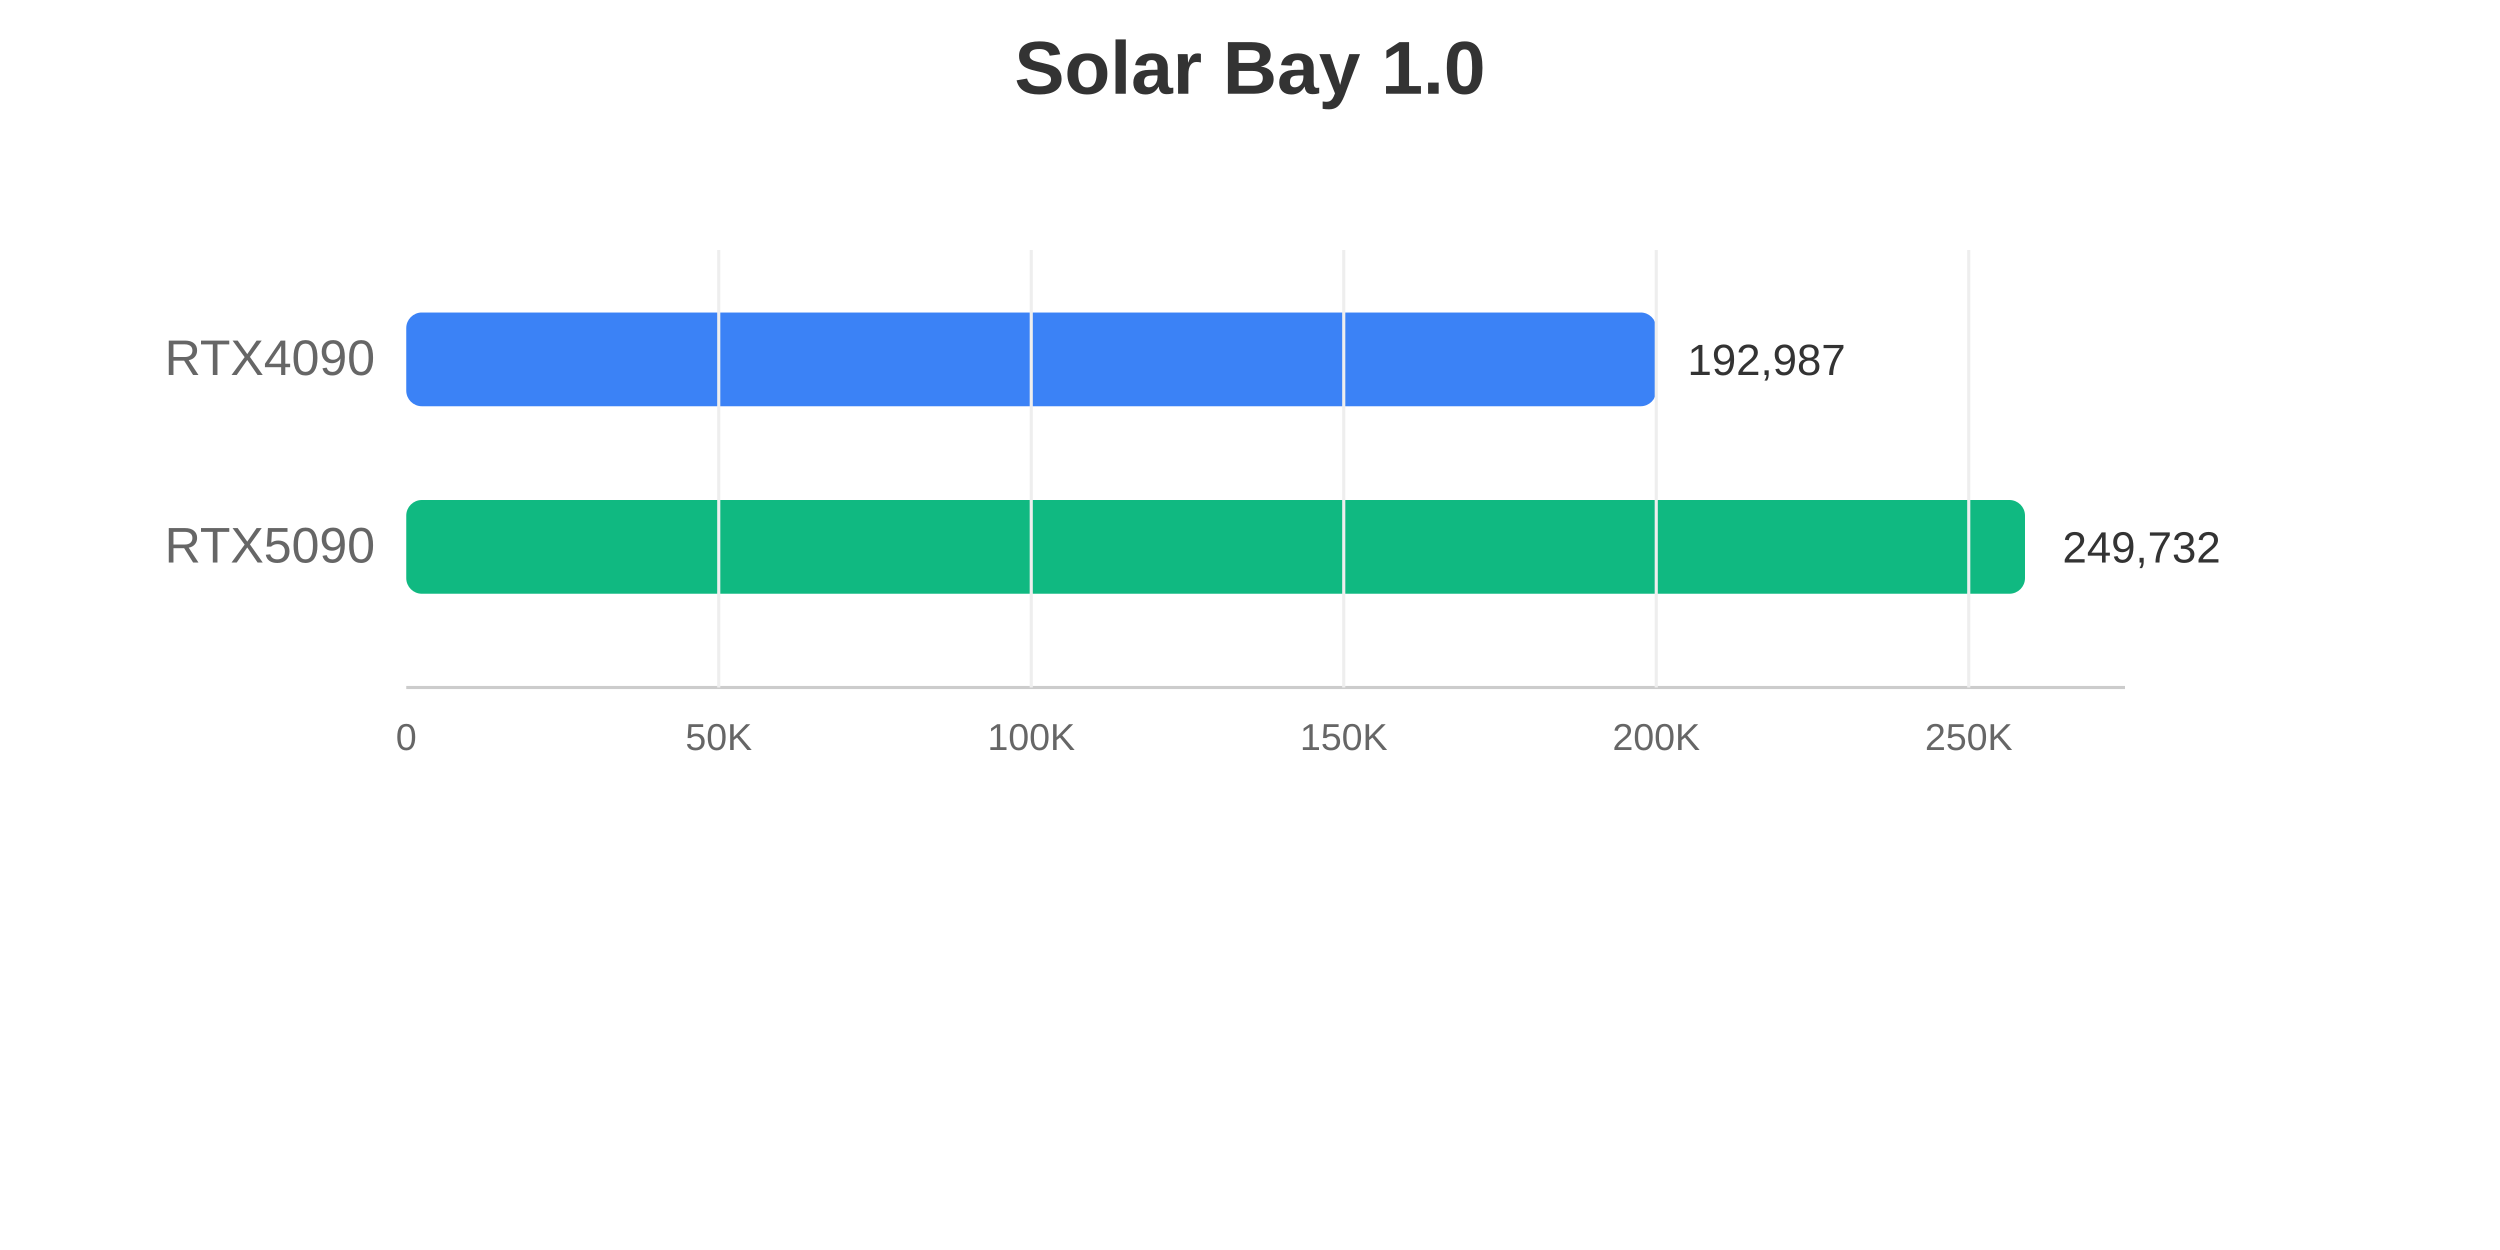
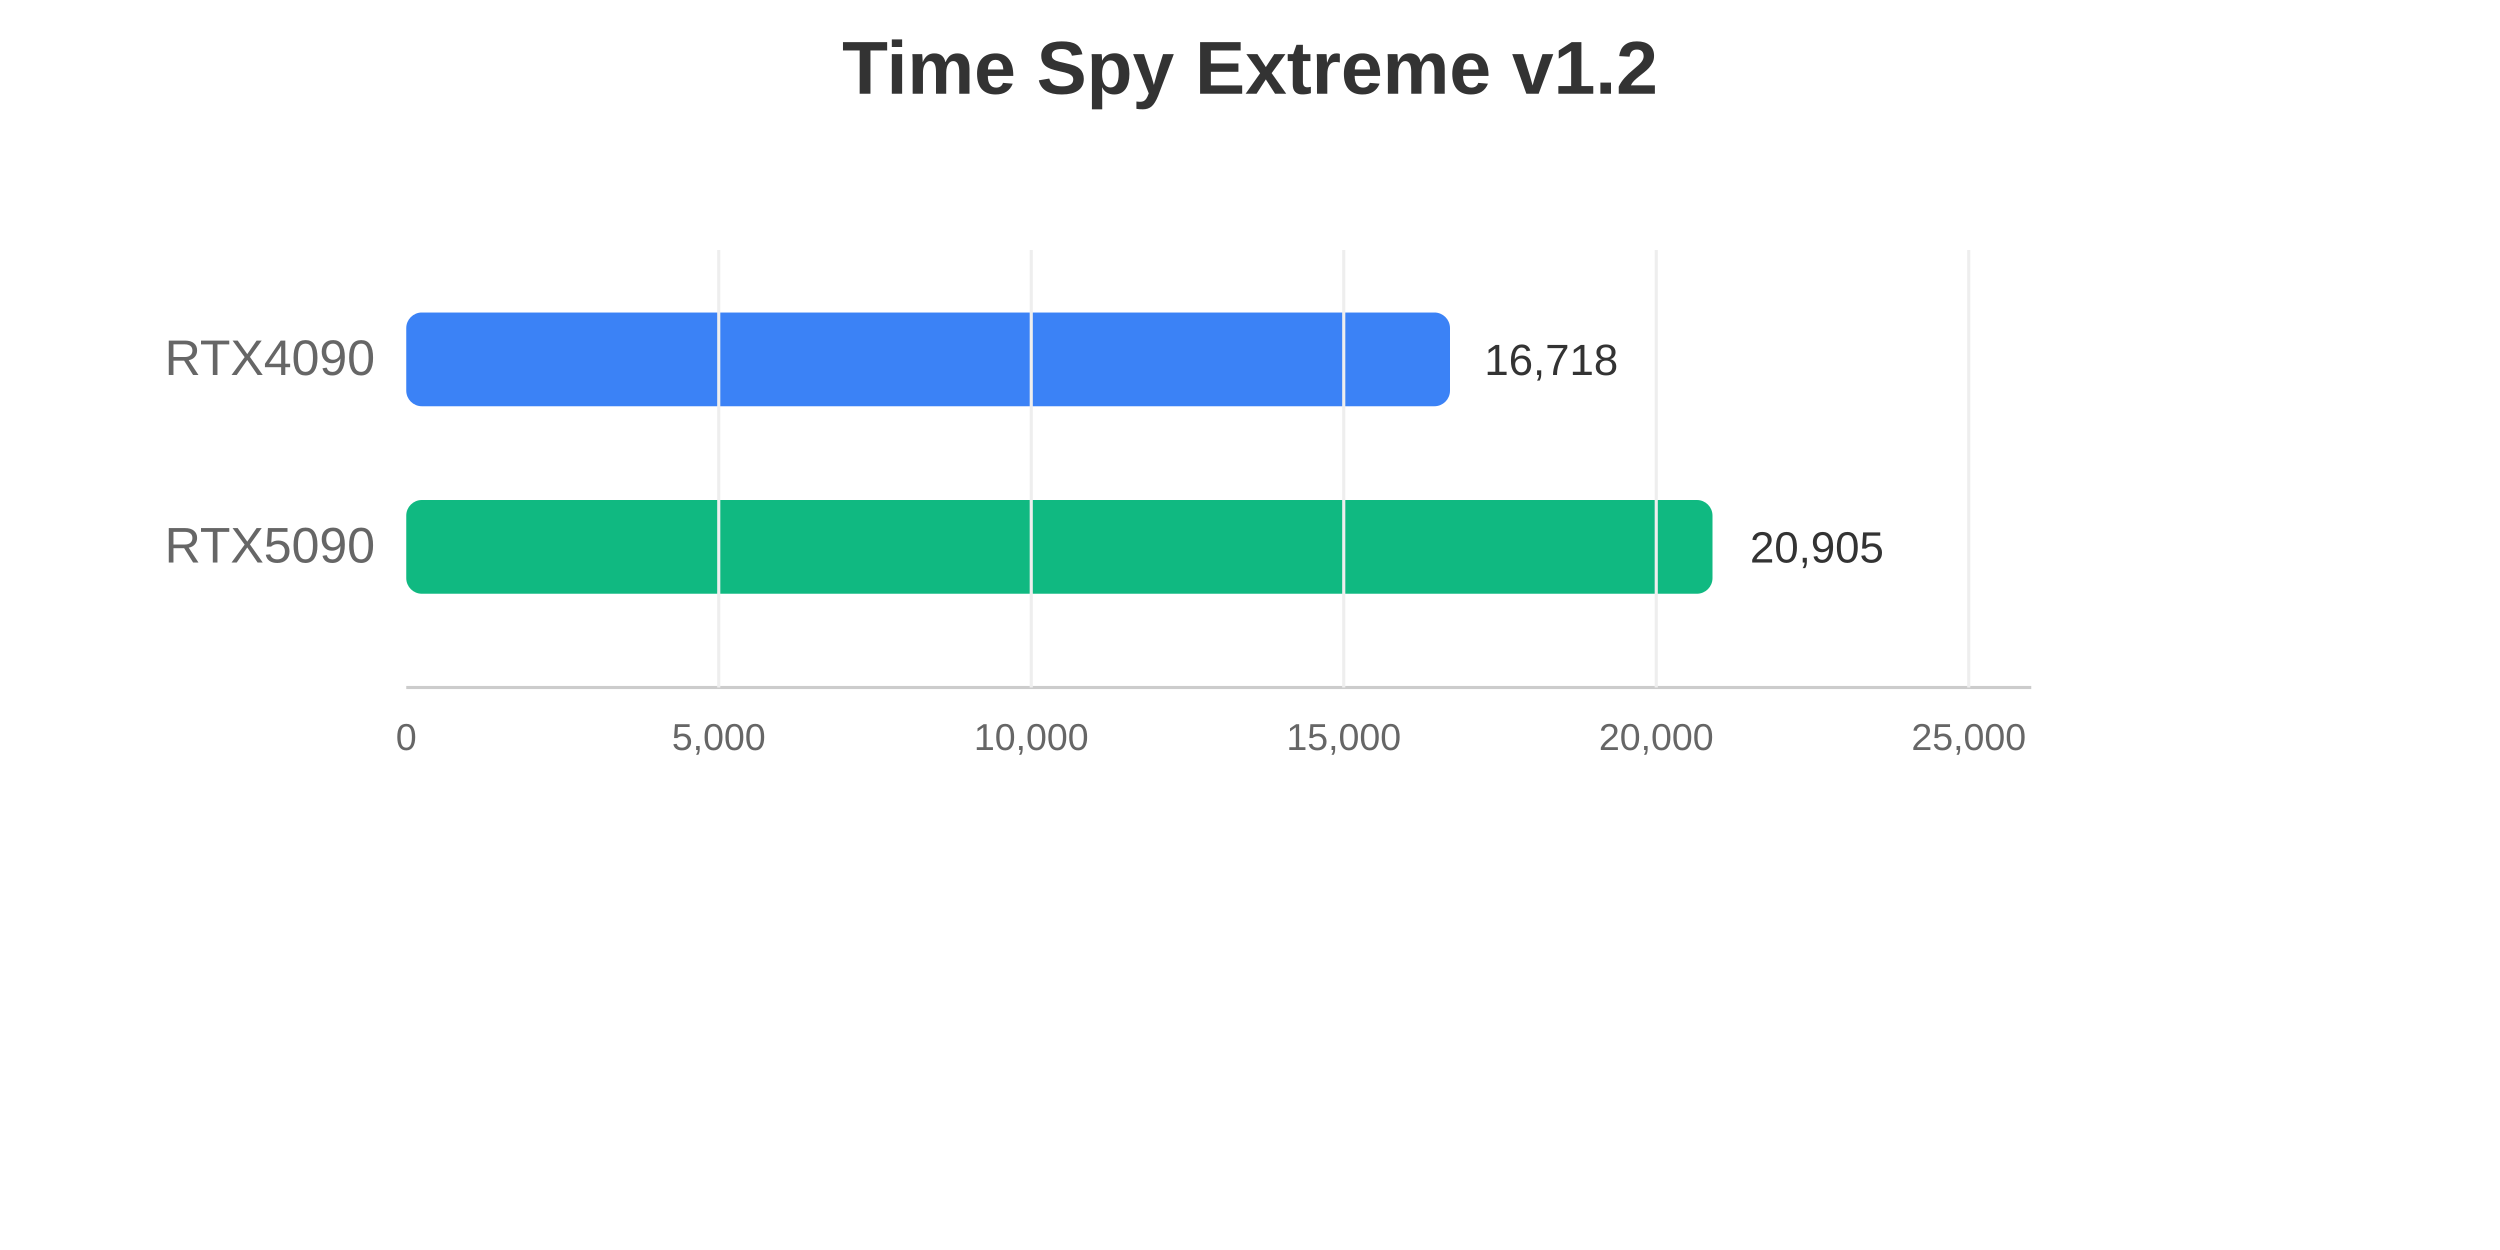
<svg xmlns="http://www.w3.org/2000/svg" width="800" height="400">
  <rect width="800" height="400" fill="white" />
-   <text x="400" y="30" text-anchor="middle" font-family="Arial, sans-serif" font-size="24" font-weight="bold" fill="#333">Solar Bay 1.0</text>
+   <text x="400" y="30" text-anchor="middle" font-family="Arial, sans-serif" font-size="24" font-weight="bold" fill="#333">Time Spy Extreme v1.2</text>
  <text x="120" y="120" text-anchor="end" font-family="Arial, sans-serif" font-size="16" fill="#666">RTX4090</text>
  <text x="120" y="180" text-anchor="end" font-family="Arial, sans-serif" font-size="16" fill="#666">RTX5090</text>
-   <rect x="130" y="100" width="400" height="30" fill="#3b82f6" rx="5" />
-   <text x="540" y="120" font-family="Arial, sans-serif" font-size="14" fill="#333">192,987</text>
-   <rect x="130" y="160" width="518" height="30" fill="#10b981" rx="5" />
-   <text x="660" y="180" font-family="Arial, sans-serif" font-size="14" fill="#333">249,732</text>
-   <line x1="130" y1="220" x2="680" y2="220" stroke="#ccc" stroke-width="1" />
+   <rect x="130" y="100" width="334" height="30" fill="#3b82f6" rx="5" />
+   <text x="475" y="120" font-family="Arial, sans-serif" font-size="14" fill="#333">16,718</text>
+   <rect x="130" y="160" width="418" height="30" fill="#10b981" rx="5" />
+   <text x="560" y="180" font-family="Arial, sans-serif" font-size="14" fill="#333">20,905</text>
+   <line x1="130" y1="220" x2="650" y2="220" stroke="#ccc" stroke-width="1" />
  <text x="130" y="240" text-anchor="middle" font-family="Arial, sans-serif" font-size="12" fill="#666">0</text>
-   <text x="230" y="240" text-anchor="middle" font-family="Arial, sans-serif" font-size="12" fill="#666">50K</text>
-   <text x="330" y="240" text-anchor="middle" font-family="Arial, sans-serif" font-size="12" fill="#666">100K</text>
-   <text x="430" y="240" text-anchor="middle" font-family="Arial, sans-serif" font-size="12" fill="#666">150K</text>
-   <text x="530" y="240" text-anchor="middle" font-family="Arial, sans-serif" font-size="12" fill="#666">200K</text>
-   <text x="630" y="240" text-anchor="middle" font-family="Arial, sans-serif" font-size="12" fill="#666">250K</text>
+   <text x="230" y="240" text-anchor="middle" font-family="Arial, sans-serif" font-size="12" fill="#666">5,000</text>
+   <text x="330" y="240" text-anchor="middle" font-family="Arial, sans-serif" font-size="12" fill="#666">10,000</text>
+   <text x="430" y="240" text-anchor="middle" font-family="Arial, sans-serif" font-size="12" fill="#666">15,000</text>
+   <text x="530" y="240" text-anchor="middle" font-family="Arial, sans-serif" font-size="12" fill="#666">20,000</text>
+   <text x="630" y="240" text-anchor="middle" font-family="Arial, sans-serif" font-size="12" fill="#666">25,000</text>
  <line x1="230" y1="80" x2="230" y2="220" stroke="#eee" stroke-width="1" />
  <line x1="330" y1="80" x2="330" y2="220" stroke="#eee" stroke-width="1" />
  <line x1="430" y1="80" x2="430" y2="220" stroke="#eee" stroke-width="1" />
  <line x1="530" y1="80" x2="530" y2="220" stroke="#eee" stroke-width="1" />
  <line x1="630" y1="80" x2="630" y2="220" stroke="#eee" stroke-width="1" />
</svg>
